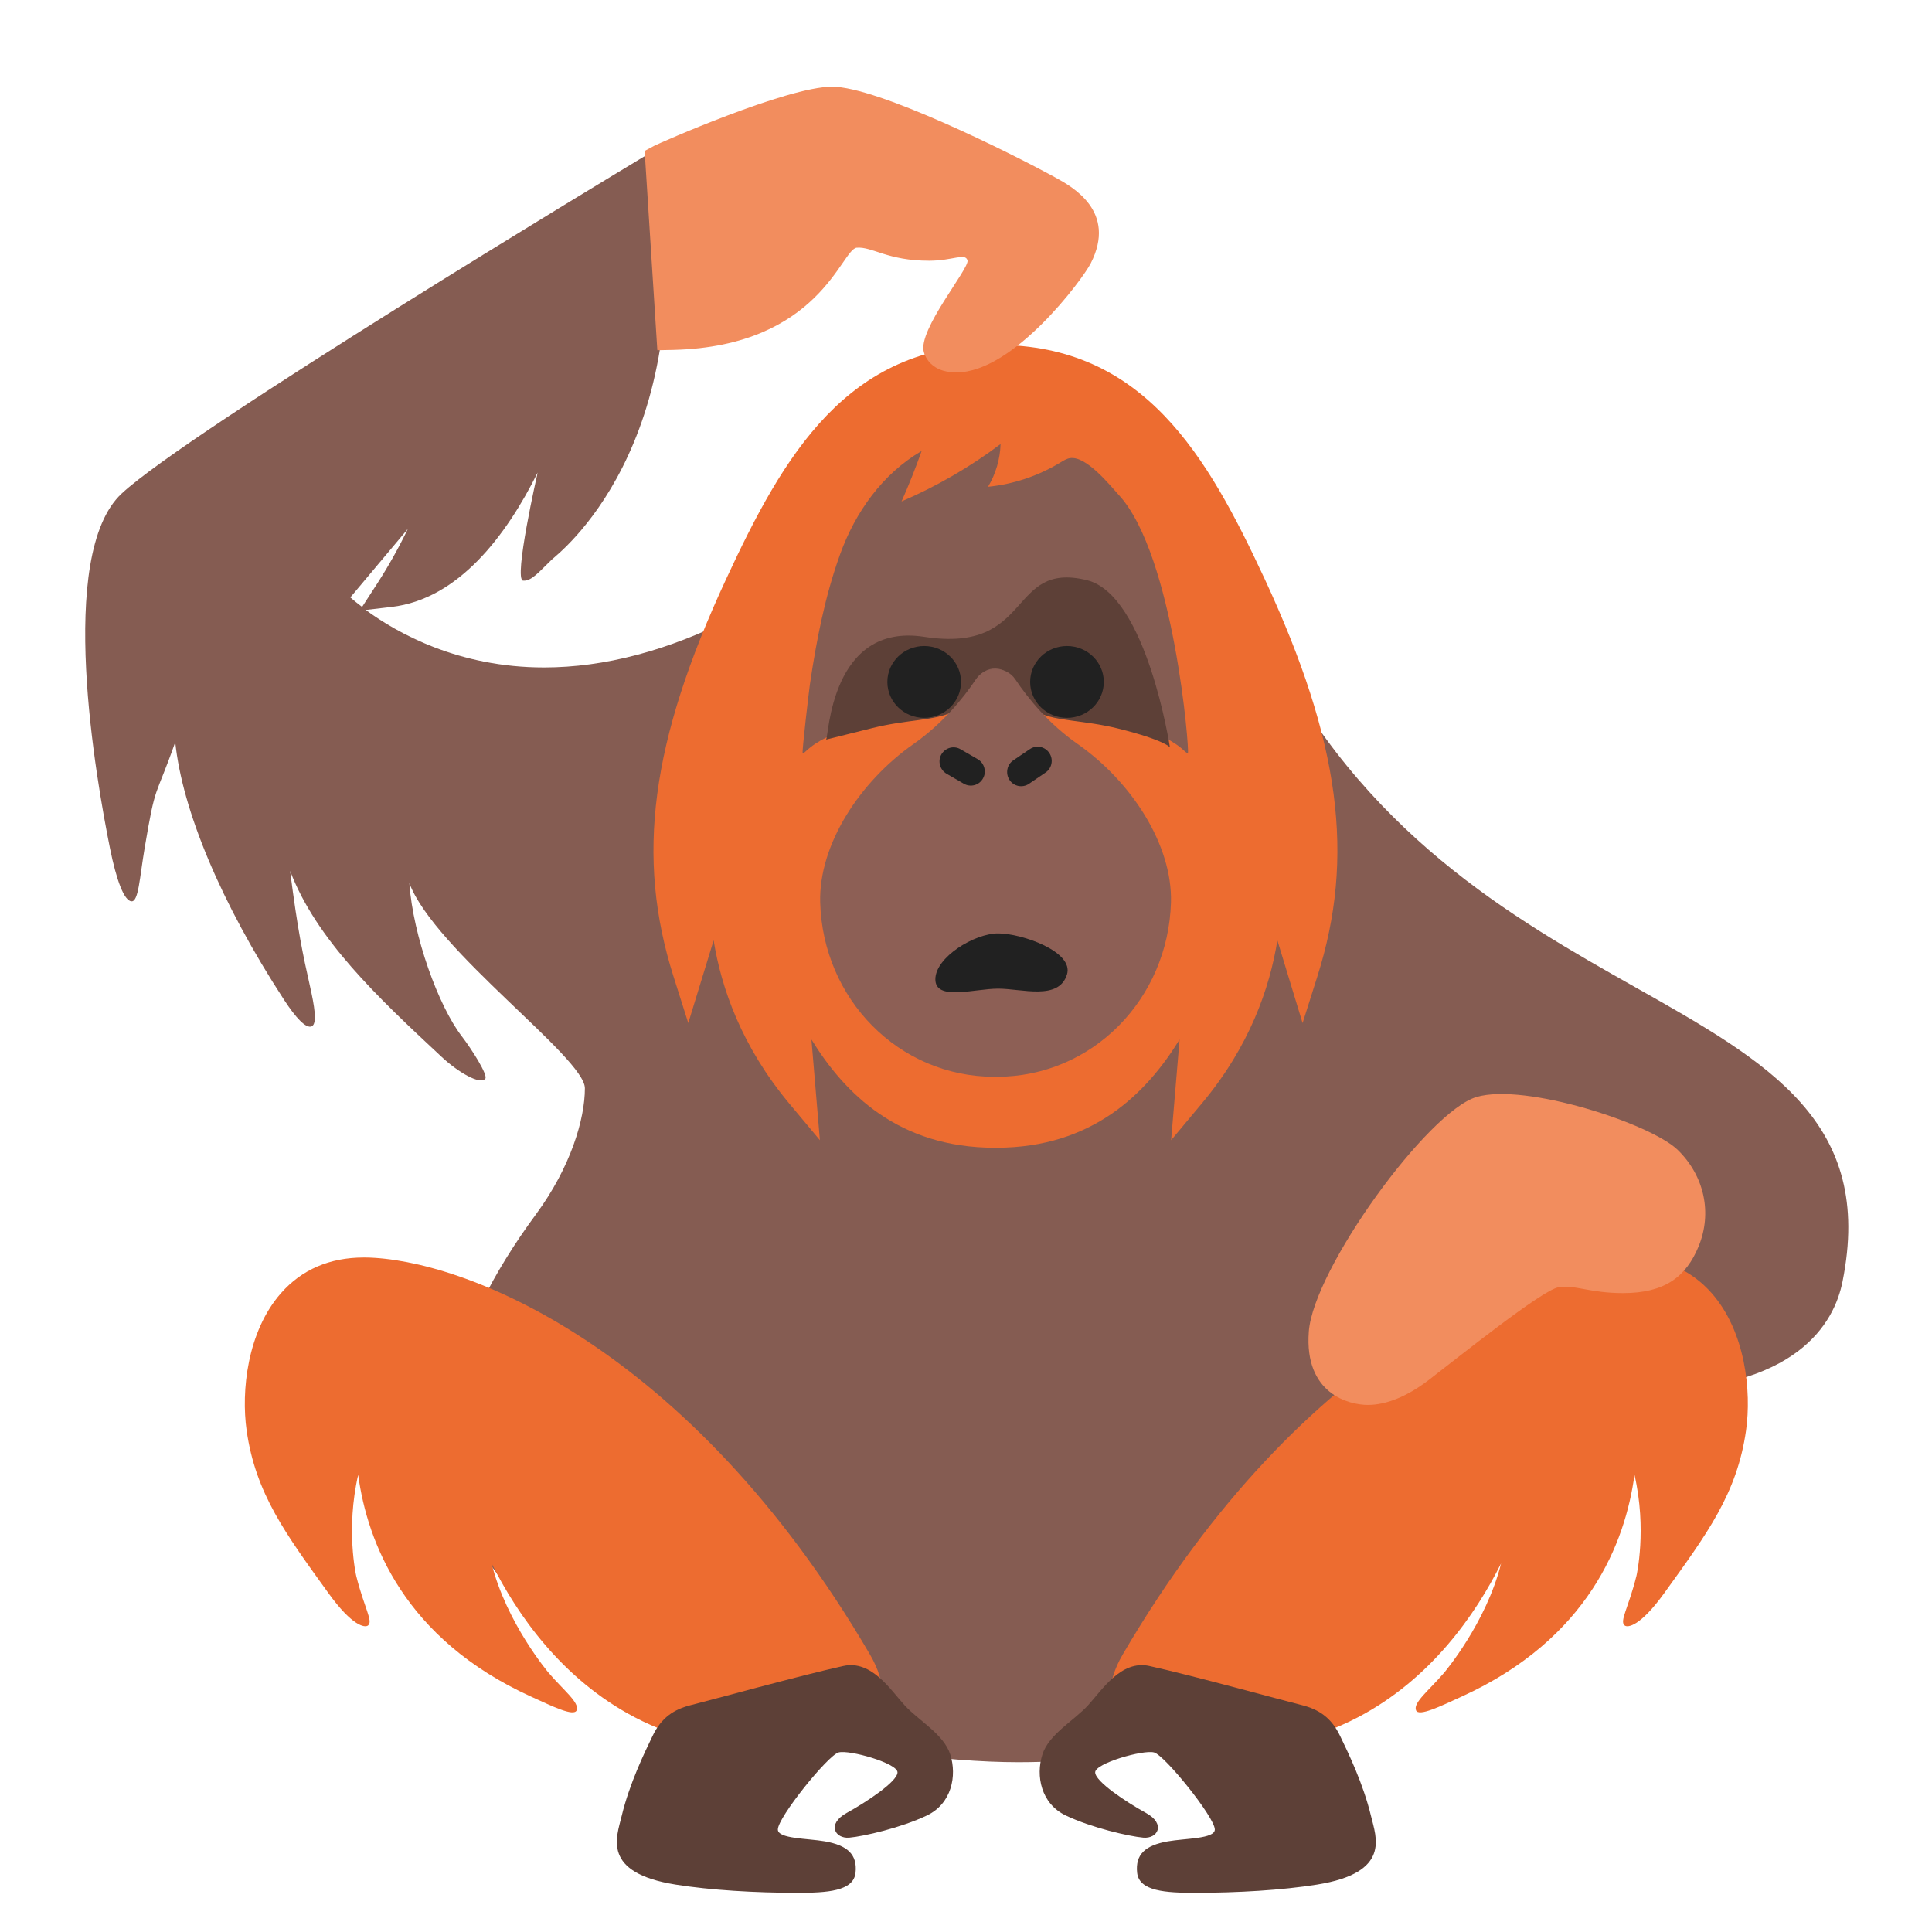
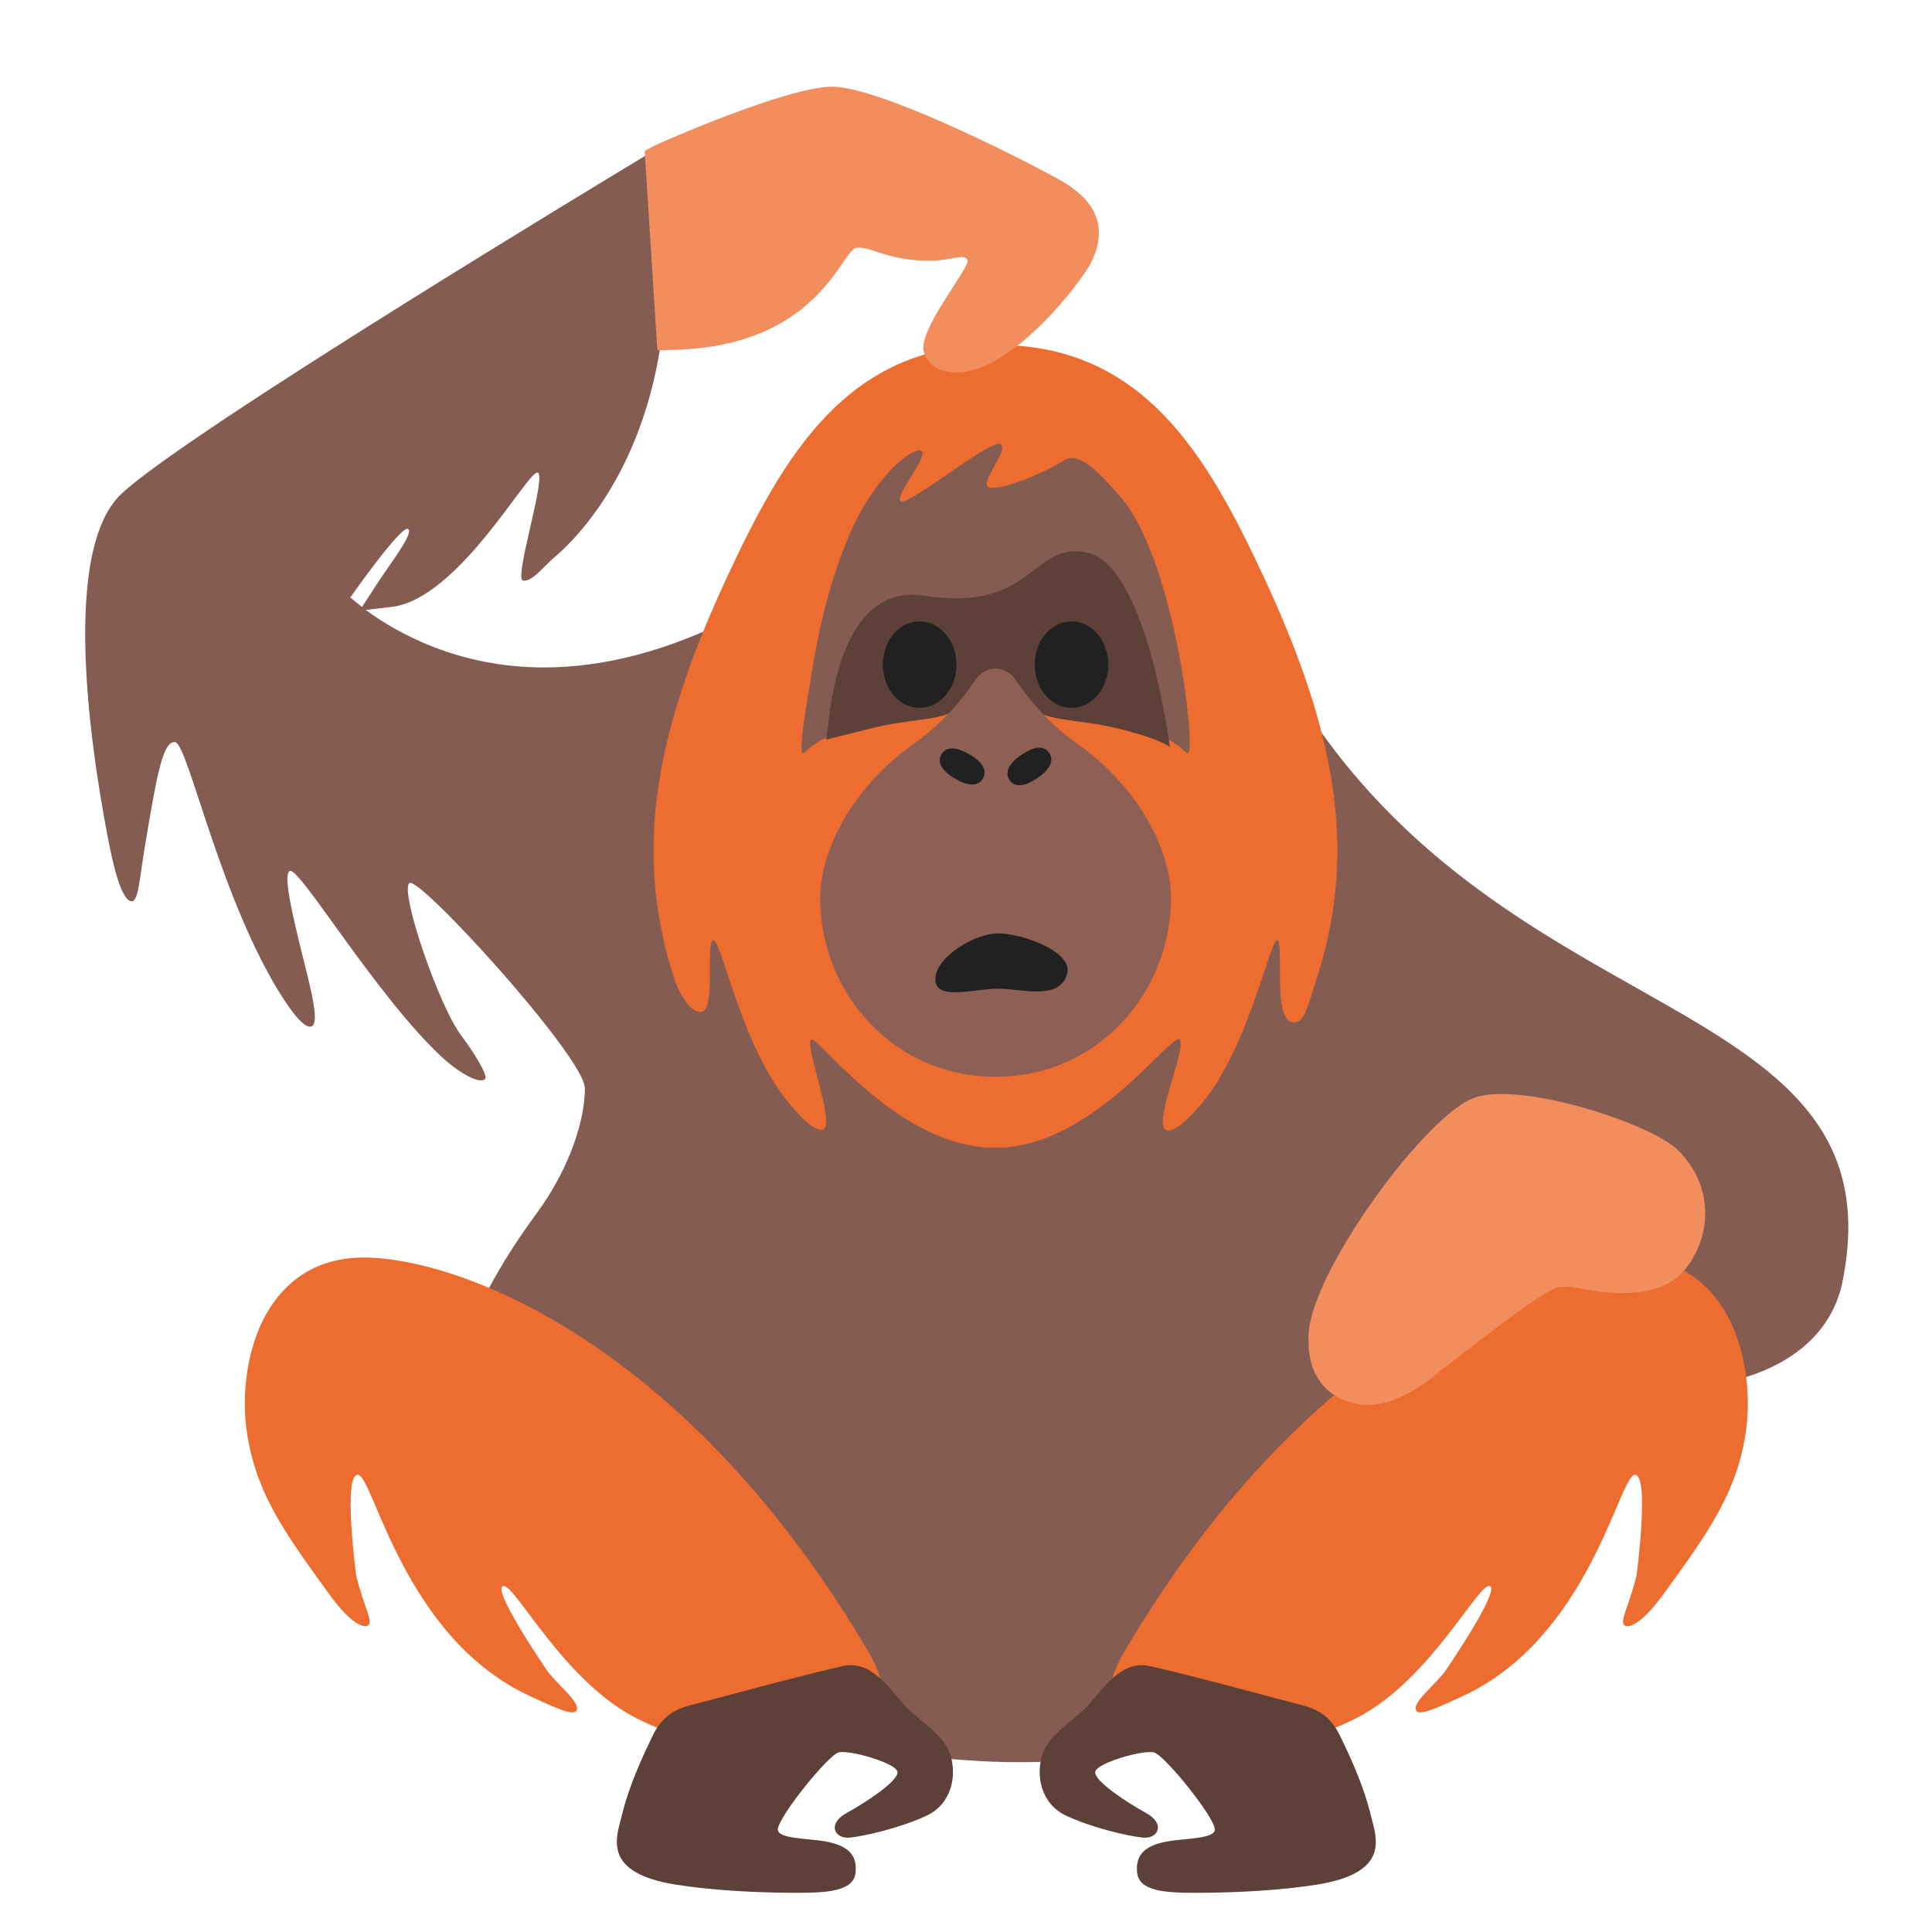
<svg xmlns="http://www.w3.org/2000/svg" enable-background="new 0 0 128 128" viewBox="0 0 128 128" version="1.1" id="svg15600" xml:space="preserve">
  <defs id="defs15604" />
  <linearGradient id="b" x1="63.696" x2="63.885" y1="115.66" y2="11.887" gradientUnits="userSpaceOnUse">
    <stop stop-color="#BF360C" offset="0" id="stop15530" />
    <stop stop-color="#E64A19" offset=".505" id="stop15532" />
    <stop stop-color="#FF7043" offset="1" id="stop15534" />
  </linearGradient>
  <linearGradient id="a" x1="65.962" x2="65.962" y1="23.278" y2="63.348" gradientUnits="userSpaceOnUse">
    <stop stop-color="#E64A19" offset="0" id="stop15559" />
    <stop stop-color="#FF7043" offset="1" id="stop15561" />
  </linearGradient>
-   <g id="g20173">
-     <path d="m 67.46,116.75 c -4.71,0 -12.35,-0.87 -19.67,-3.31 -5.81,-1.94 -13.42,-5.58 -16.61,-11.9 -3.03,-5.99 -1.57,-13.08 4.33,-21.09 2.31,-3.14 3.24,-6.322 3.24,-8.35 0,-2.028 -9.97,-9.16 -11.63,-13.59 0.25,3.52 1.934,8.143 3.47,10.14 0.655,0.852 1.758,2.583 1.56,2.82 -0.348,0.416 -1.806,-0.44 -2.88,-1.44 -4.314,-4.017 -8.32,-7.8 -10.05,-12.33 0.51,3.99 0.85,5.557 1.32,7.65 0.281,1.25 0.499,2.474 0.111,2.646 -0.378,0.167 -1.061,-0.573 -1.831,-1.756 -4.193,-6.439 -6.74,-12.56 -7.21,-17.07 -1.37,3.89 -1.279,2.571 -2.03,7.03 C 9.251,58.153 9.179,59.74 8.715,59.715 8.228,59.688 7.715,58.335 7.285,56.195 6.399,51.785 3.7,36.76 8.06,32.7 c 4.45,-4.15 32.94,-21.32 34.15,-22.05 l 1.29,-0.78 0.21,1.5 c 2.59,18.3 -6.788,25.356 -7.15,25.7 -0.808,0.768 -1.327,1.441 -1.9,1.4 -0.662,-0.048 0.96,-7.16 0.96,-7.16 -2.08,4.18 -5.25,8.38 -9.67,8.9 l -1.72,0.2 c 2.1,1.54 6.14,3.81 11.81,3.81 4,0 8.22,-1.11 12.55,-3.31 l 1.97,-1 -0.56,2.12 c -1.05,4.1 -0.84,9.89 -0.37,15.8 6.97,-12.28 12.55,-18.03 17.48,-18.03 7.27,0 10.46,4.61 14.17,11.88 l 0.96,-12.58 1.62,3.26 c 6.35,12.82 16.39,18.48 24.47,23.04 8.87,5 15.87,8.96 13.74,19.52 -0.54,2.7 -2.99,7.23 -13.26,7.23 -1.81,0 -3.8,-0.14 -5.92,-0.43 -2.08,-0.28 -4.06,-0.72 -5.91,-1.32 0.21,1.69 0.31,3.34 0.3,4.92 -0.07,15.82 -16.1,21.43 -29.82,21.43 z M 23.21,39.58 c 0.21,0.18 0.47,0.4 0.78,0.63 l 1.01,-1.56 c 0.78,-1.21 1.48,-2.48 2.02,-3.61 z" fill="url(#b)" id="path15537" style="fill:#855c52;fill-opacity:1" />
+   <g id="g21694">
+     <path d="m 67.46,116.75 c -4.71,0 -12.35,-0.87 -19.67,-3.31 -5.81,-1.94 -13.42,-5.58 -16.61,-11.9 -3.03,-5.99 -1.57,-13.08 4.33,-21.09 2.31,-3.14 3.24,-6.322 3.24,-8.35 0,-2.028 -10.989,-14.12 -11.63,-13.59 -0.641,0.53 1.934,8.143 3.47,10.14 0.655,0.852 1.758,2.583 1.56,2.82 -0.348,0.416 -1.806,-0.44 -2.88,-1.44 -4.314,-4.017 -9.353,-12.479 -10.05,-12.33 -0.697,0.149 0.85,5.557 1.32,7.65 0.281,1.25 0.499,2.474 0.111,2.646 -0.378,0.167 -1.061,-0.573 -1.831,-1.756 -4.193,-6.439 -6.349,-16.925 -7.21,-17.07 -0.861,-0.145 -1.279,2.571 -2.03,7.03 C 9.251,58.153 9.179,59.74 8.715,59.715 8.228,59.688 7.715,58.335 7.285,56.195 6.399,51.785 3.7,36.76 8.06,32.7 c 4.45,-4.15 32.94,-21.32 34.15,-22.05 l 1.29,-0.78 0.21,1.5 c 2.59,18.3 -6.788,25.356 -7.15,25.7 -0.808,0.768 -1.327,1.441 -1.9,1.4 -0.662,-0.048 1.59,-6.972 0.96,-7.16 -0.63,-0.188 -5.25,8.38 -9.67,8.9 l -1.72,0.2 c 2.1,1.54 6.14,3.81 11.81,3.81 4,0 8.22,-1.11 12.55,-3.31 l 1.97,-1 -0.56,2.12 c -1.05,4.1 -0.84,9.89 -0.37,15.8 6.97,-12.28 12.55,-18.03 17.48,-18.03 7.27,0 10.46,4.61 14.17,11.88 l 0.96,-12.58 1.62,3.26 c 6.35,12.82 16.39,18.48 24.47,23.04 8.87,5 15.87,8.96 13.74,19.52 -0.54,2.7 -2.99,7.23 -13.26,7.23 -1.81,0 -3.8,-0.14 -5.92,-0.43 -2.08,-0.28 -4.06,-0.72 -5.91,-1.32 0.21,1.69 0.31,3.34 0.3,4.92 -0.07,15.82 -16.1,21.43 -29.82,21.43 z M 23.21,39.58 c 0.21,0.18 0.47,0.4 0.78,0.63 l 1.01,-1.56 c 0.78,-1.21 2.498,-3.403 2.02,-3.61 -0.478,-0.207 -3.81,4.54 -3.81,4.54 z" fill="url(#b)" id="path15537" style="fill:#855c52;fill-opacity:1" />
    <path d="M 46.21,18.5" fill="#b39ddb" id="path15541" />
-     <path d="m 51.94,116.183 c -3.27,0 -7.06,-0.92 -9.89,-2.41 -4.83,-2.53 -7.79,-6.81 -9.48,-10.19 0.98,3.94 3.748,7.211 3.79,7.26 0.983,1.147 2.046,1.962 1.845,2.468 -0.178,0.446 -1.648,-0.281 -3.025,-0.908 -8.402,-3.825 -10.84,-10.21 -11.45,-14.69 -0.83,3.62 -0.14,6.65 -0.13,6.69 0.541,2.164 1.139,3.007 0.78,3.29 -0.195,0.154 -1.018,0.079 -2.627,-2.153 -2.815,-3.906 -4.82,-6.582 -5.413,-10.767 -0.37,-2.607 0.04,-6.55 2.27,-9.09 1.38,-1.57 3.23,-2.37 5.49,-2.37 h 0.12 c 6.28,0.08 21.35,5.67 33.41,26.29 1.19,2.03 0.88,3.42 0.41,4.23 -0.84,1.52 -3.02,2.35 -6.1,2.35 z" fill="#FF7043" id="path15543" style="fill:#ed6c30" />
+     <path d="m 51.94,116.183 c -3.27,0 -7.06,-0.92 -9.89,-2.41 -4.83,-2.53 -7.986,-8.95 -8.73,-8.69 -0.744,0.26 2.998,5.711 3.04,5.76 0.983,1.147 2.046,1.962 1.845,2.468 -0.178,0.446 -1.648,-0.281 -3.025,-0.908 -8.402,-3.825 -10.415,-14.537 -11.45,-14.69 -1.035,-0.153 -0.14,6.65 -0.13,6.69 0.541,2.164 1.139,3.007 0.78,3.29 -0.195,0.154 -1.018,0.079 -2.627,-2.153 -2.815,-3.906 -4.82,-6.582 -5.413,-10.767 -0.37,-2.607 0.04,-6.55 2.27,-9.09 1.38,-1.57 3.23,-2.37 5.49,-2.37 h 0.12 c 6.28,0.08 21.35,5.67 33.41,26.29 1.19,2.03 0.88,3.42 0.41,4.23 -0.84,1.52 -3.02,2.35 -6.1,2.35 z" fill="#FF7043" id="path15543" style="fill:#ed6c30" />
    <path id="path15547" d="m 45.794,112.962 c -1.144,0.285 -1.971,0.826 -2.558,2.045 -0.542,1.124 -1.532,3.16 -2.05,5.312 -0.336,1.394 -1.347,3.752 3.573,4.54 2.32,0.372 5.281,0.545 8.071,0.545 1.95,0 3.72,-0.098 3.852,-1.331 0.13,-1.217 -0.546,-1.817 -2.031,-2.079 -1.152,-0.203 -3.108,-0.161 -3.116,-0.781 -0.011,-0.791 3.313,-4.919 4.027,-5.11 0.713,-0.191 3.9,0.716 3.9,1.32 0,0.604 -2.037,1.957 -3.37,2.692 -1.333,0.734 -0.771,1.718 0.18,1.634 0.95,-0.085 3.43,-0.655 5.13,-1.464 1.66,-0.79 2,-2.641 1.561,-4.031 -0.43,-1.36 -2.083,-2.241 -3.025,-3.269 -0.928,-1.012 -2.183,-3.02 -4.06,-2.61 -2.699,0.589 -8.89,2.291 -10.082,2.587 z" style="fill:#5d4037;fill-opacity:1" />
-     <path d="m 65.9,76.04 c -6.35,0 -9.93,-3.58 -12.14,-7.17 l 0.56,6.67 -2.03,-2.43 c -3.15,-3.78 -4.5,-7.63 -5.01,-10.81 l -1.68,5.48 -0.97,-3.06 c -2.53,-7.95 -1.52,-15.59 3.48,-26.36 3.79,-8.17 8.01,-15.51 17.78,-15.51 h 0.12 c 9.77,0 13.98,7.34 17.78,15.51 5,10.77 6.01,18.41 3.48,26.36 l -0.97,3.06 -1.67,-5.48 c -0.51,3.18 -1.85,7.04 -5.01,10.81 l -2.03,2.43 0.56,-6.67 c -2.21,3.59 -5.79,7.17 -12.14,7.17 z" fill="url(#a)" id="path15564" style="fill:#ed6c30;fill-opacity:1" />
-     <path d="m 74.13,32.8 c -0.62,-0.68 -2.15,-2.59 -3.22,-2.45 -0.24,0.03 -0.46,0.17 -0.67,0.3 -1.45,0.88 -3.09,1.43 -4.78,1.6 0.51,-0.85 0.8,-1.83 0.83,-2.83 -2.02,1.52 -4.23,2.8 -6.56,3.8 0.49,-1.1 0.93,-2.21 1.33,-3.34 -2.59,1.51 -4.4,4.06 -5.4,6.84 -1,2.77 -1.57,5.7 -2,8.61 -0.04,0.25 -0.55,4.56 -0.48,4.56 0.09,0 0.16,-0.07 0.22,-0.13 0.77,-0.72 1.82,-1.16 2.87,-1.5 2.67,-0.87 5.51,-1.28 8.34,-1.57 0.04,0 0.09,-0.01 0.13,-0.01 0.4,-0.04 0.8,-0.08 1.2,-0.11 0.4,0.03 0.8,0.07 1.2,0.11 0.04,0 0.09,0.01 0.13,0.01 2.83,0.29 5.67,0.7 8.34,1.57 1.05,0.34 2.1,0.77 2.87,1.5 0.06,0.06 0.13,0.12 0.22,0.13 0.13,0 -0.91,-13.11 -4.57,-17.09 z" fill="#BDAAD1" id="path15568" style="fill:#855c52;fill-opacity:1" />
+     <path d="m 65.9,76.04 c -6.35,0 -11.595,-7.29 -12.14,-7.17 -0.545,0.12 1.587,5.576 0.799,5.941 -0.551,0.255 -1.592,-0.891 -2.269,-1.701 -3.155,-3.776 -4.46,-10.693 -5.01,-10.81 -0.55,-0.117 0.137,4.457 -0.737,4.714 -0.772,0.227 -1.59,-1.274 -1.913,-2.294 -2.521,-7.953 -1.52,-15.59 3.48,-26.36 3.79,-8.17 8.01,-15.51 17.78,-15.51 h 0.12 c 9.77,0 13.98,7.34 17.78,15.51 5,10.77 6.01,18.41 3.48,26.36 -0.72,2.264 -0.9,3.124 -1.648,3.001 -1.337,-0.22 -0.529,-5.219 -0.992,-5.421 -0.463,-0.202 -1.856,7.035 -5.01,10.81 -0.677,0.81 -1.777,1.962 -2.343,1.763 -0.971,-0.341 1.394,-5.506 0.873,-6.003 -0.522,-0.497 -5.79,7.17 -12.14,7.17 z" fill="url(#a)" id="path15564" style="fill:#ed6c30;fill-opacity:1" />
+     <path d="m 74.13,32.8 c -0.62,-0.68 -2.15,-2.59 -3.22,-2.45 -0.24,0.03 -0.46,0.17 -0.67,0.3 -1.45,0.88 -4.24,1.938 -4.78,1.6 -0.54,-0.338 1.433,-2.463 0.83,-2.83 -0.603,-0.367 -5.922,3.964 -6.56,3.8 -0.638,-0.164 1.814,-2.99 1.33,-3.34 -0.484,-0.35 -3.112,1.565 -4.858,5.715 -1.384,3.288 -2.112,6.825 -2.542,9.735 -0.04,0.25 -0.812,4.486 -0.48,4.56 0.088,0.02 0.16,-0.07 0.22,-0.13 0.77,-0.72 1.82,-1.16 2.87,-1.5 2.67,-0.87 5.51,-1.28 8.34,-1.57 0.04,0 0.09,-0.01 0.13,-0.01 0.4,-0.04 0.8,-0.08 1.2,-0.11 0.4,0.03 0.8,0.07 1.2,0.11 0.04,0 0.09,0.01 0.13,0.01 2.83,0.29 5.67,0.7 8.34,1.57 1.05,0.34 2.101,0.768 2.87,1.5 0.061,0.059 0.13,0.14 0.22,0.13 0.591,-0.063 -0.91,-13.11 -4.57,-17.09 z" fill="#BDAAD1" id="path15568" style="fill:#855c52;fill-opacity:1" />
    <path d="M 76.99,49.28" fill="none" opacity="0.2" stroke="#212121" stroke-miterlimit="10" id="path15572" />
-     <path d="m 72.02,38.44 c -5.3,-1.31 -3.5,4.88 -10.79,3.75 -6.21,-0.96 -6.32,6.67 -6.5,6.81 l 3.09,-0.77 c 2.25,-0.56 4.09,-0.48 5.25,-1.05 0.85,-0.42 1.09,-1.25 1.52,-2.02 0.68,-1.21 2.06,-1.13 2.73,0.04 0.44,0.77 0.67,1.6 1.52,2.02 1.15,0.57 3,0.49 5.25,1.05 3.09,0.77 3.42,1.24 3.42,1.24 0,0 -1.54,-10.09 -5.49,-11.07 z" fill="#927DB2" id="path15574" style="fill:#5d4037" />
+     <path d="m 72.02,36.614 c -3.675,-0.781 -3.5,3.981 -10.79,2.853 -6.21,-0.961 -6.32,9.393 -6.5,9.533 l 3.09,-0.77 c 2.25,-0.56 4.09,-0.48 5.25,-1.05 0.85,-0.42 1.09,-1.25 1.52,-2.02 0.68,-1.21 2.06,-1.13 2.73,0.04 0.44,0.77 0.67,1.6 1.52,2.02 1.15,0.57 3,0.49 5.25,1.05 3.09,0.77 3.42,1.24 3.42,1.24 0,0 -1.509,-12.05 -5.49,-12.896 z" fill="#927DB2" id="path15574" style="fill:#5d4037" />
    <path d="m 71.38,49.28 c -1.9,-1.33 -3.25,-2.98 -4.12,-4.28 -0.31,-0.46 -0.81,-0.67 -1.3,-0.65 -0.49,-0.03 -0.99,0.19 -1.3,0.65 -0.87,1.3 -2.23,2.95 -4.12,4.28 -3.59,2.51 -6.3,6.69 -6.2,10.5 0.17,6.38 5.17,11.56 11.56,11.56 h 0.06 0.06 c 6.38,0 11.38,-5.18 11.56,-11.56 0.1,-3.81 -2.61,-7.99 -6.2,-10.5 z" fill="#7E6E9E" id="path15576" style="fill:#8d5f55;fill-opacity:1" />
-     <path d="m 67.14,50.37 1.09,-0.74 c 0.43,-0.29 1.01,-0.17 1.29,0.26 0.29,0.43 0.17,1.02 -0.26,1.3 l -1.09,0.74 c -0.43,0.29 -1.01,0.17 -1.29,-0.26 -0.28,-0.43 -0.17,-1.02 0.26,-1.3 z" id="path15580" style="fill:#212121" />
-     <path d="m 63.85,51.92 -1.14,-0.66 c -0.44,-0.26 -0.6,-0.84 -0.34,-1.28 0.26,-0.45 0.83,-0.6 1.27,-0.34 l 1.14,0.66 c 0.44,0.26 0.6,0.84 0.34,1.28 -0.25,0.45 -0.83,0.6 -1.27,0.34 z" id="path15582" style="fill:#212121" />
-     <ellipse cx="61.23" cy="45.18" rx="2.44" ry="2.38" id="ellipse15584" style="fill:#212121" />
-     <ellipse cx="70.69" cy="45.18" rx="2.44" ry="2.38" id="ellipse15586" style="fill:#212121" />
+     <path d="m 67.687,49.998 c 0.972,-0.66 1.549,-0.536 1.833,-0.108 0.287,0.432 0.165,1.012 -0.807,1.672 C 67.741,52.221 67.16,52.1 66.88,51.67 c -0.28,-0.43 -0.165,-1.012 0.807,-1.672 z" id="path15580" style="fill:#212121" />
+     <path d="m 63.28,51.59 c -1.012,-0.586 -1.168,-1.169 -0.91,-1.61 0.262,-0.449 0.828,-0.596 1.84,-0.01 1.012,0.586 1.164,1.167 0.91,1.61 -0.256,0.447 -0.828,0.596 -1.84,0.01 z" id="path15582" style="fill:#212121" />
+     <ellipse cx="60.93" cy="44.033" rx="2.44" ry="2.864" id="ellipse15584" style="fill:#212121;stroke-width:1" />
+     <ellipse cx="70.99" cy="44.033" rx="2.44" ry="2.864" id="ellipse15586" style="fill:#212121;stroke-width:1" />
    <path d="m 70.69,64.56 c -0.54,1.75 -2.99,0.94 -4.56,0.94 -1.57,0 -4.16,0.84 -4.16,-0.62 0,-1.46 2.59,-3.04 4.16,-3.04 1.57,0 5.03,1.21 4.56,2.72 z" id="path15588" style="fill:#212121" />
    <path d="m 63.37,24.673 c -0.303,0 -0.594,-0.034 -0.874,-0.112 -0.639,-0.179 -1.11,-0.628 -1.289,-1.233 -0.426,-1.457 3.04,-5.555 2.892,-6.076 -0.148,-0.521 -0.969,0.022 -2.543,0.022 -2.758,0 -3.758,-0.941 -4.789,-0.863 -1.031,0.078 -2.439,6.525 -12.141,6.771 l -1.076,0.022 -0.841,-13.206 0.628,-0.336 c 0.269,-0.146 8.789,-3.919 11.794,-3.919 3.004,0 11.805,4.378 14.787,6.015 1.121,0.616 4.107,2.244 2.343,5.695 -0.545,1.067 -5.112,7.22 -8.89,7.22 z" fill="#bdaad1" id="path15590" style="fill:#f28d5e;stroke-width:1" />
-     <path d="m 80.08,116.183 c 3.27,0 7.06,-0.92 9.89,-2.41 4.83,-2.53 7.79,-6.81 9.48,-10.19 -0.98,3.94 -3.748,7.211 -3.79,7.26 -0.983,1.147 -2.046,1.962 -1.845,2.468 0.178,0.446 1.648,-0.281 3.025,-0.908 8.402,-3.825 10.84,-10.21 11.45,-14.69 0.83,3.62 0.14,6.65 0.13,6.69 -0.541,2.164 -1.139,3.007 -0.78,3.29 0.195,0.154 1.018,0.079 2.627,-2.153 2.815,-3.906 4.82,-6.582 5.413,-10.767 0.37,-2.607 -0.04,-6.55 -2.27,-9.09 -1.38,-1.57 -3.23,-2.37 -5.49,-2.37 h -0.12 c -6.28,0.08 -21.35,5.67 -33.41,26.29 -1.19,2.03 -0.88,3.42 -0.41,4.23 0.84,1.52 3.02,2.35 6.1,2.35 z" fill="#FF7043" id="path20151" style="fill:#ed6c30" />
+     <path d="m 80.08,116.183 c 3.27,0 7.06,-0.92 9.89,-2.41 4.83,-2.53 7.986,-8.95 8.73,-8.69 0.744,0.26 -2.998,5.711 -3.04,5.76 -0.983,1.147 -2.046,1.962 -1.845,2.468 0.178,0.446 1.648,-0.281 3.025,-0.908 8.402,-3.825 10.415,-14.537 11.45,-14.69 1.035,-0.153 0.14,6.65 0.13,6.69 -0.541,2.164 -1.139,3.007 -0.78,3.29 0.195,0.154 1.018,0.079 2.627,-2.153 2.815,-3.906 4.82,-6.582 5.413,-10.767 0.37,-2.607 -0.04,-6.55 -2.27,-9.09 -1.38,-1.57 -3.23,-2.37 -5.49,-2.37 h -0.12 c -6.28,0.08 -21.35,5.67 -33.41,26.29 -1.19,2.03 -0.88,3.42 -0.41,4.23 0.84,1.52 3.02,2.35 6.1,2.35 z" fill="#FF7043" id="path21674" style="fill:#ed6c30" />
    <path d="m 90.63,93.08 c -1.225,0 -4.236,-0.707 -3.917,-4.868 C 87.033,84.051 94.605,73.633 97.82,72.679 c 3.215,-0.954 11.555,1.766 13.34,3.511 1.755,1.715 2.289,4.16 1.38,6.38 -0.831,2.03 -2.257,3.101 -5.005,3.101 -2.232,0 -3.187,-0.569 -4.281,-0.385 -1.095,0.184 -6.623,4.627 -8.596,6.142 C 93.255,92.505 91.855,93.08 90.63,93.08 Z" fill="#BDAAD1" id="path15594" style="fill:#f28d5e" />
    <path id="path20153" d="m 86.226,112.962 c 1.144,0.285 1.971,0.826 2.558,2.045 0.542,1.124 1.532,3.16 2.05,5.312 0.336,1.394 1.347,3.752 -3.573,4.54 -2.32,0.372 -5.281,0.545 -8.071,0.545 -1.95,0 -3.72,-0.098 -3.852,-1.331 -0.13,-1.217 0.546,-1.817 2.031,-2.079 1.152,-0.203 3.108,-0.161 3.116,-0.781 0.011,-0.791 -3.313,-4.919 -4.027,-5.11 -0.713,-0.191 -3.9,0.716 -3.9,1.32 0,0.604 2.037,1.957 3.37,2.692 1.333,0.734 0.771,1.718 -0.18,1.634 -0.95,-0.085 -3.43,-0.655 -5.13,-1.464 -1.66,-0.79 -2,-2.641 -1.561,-4.031 0.43,-1.36 2.083,-2.241 3.025,-3.269 0.928,-1.012 2.183,-3.02 4.06,-2.61 2.699,0.589 8.89,2.291 10.082,2.587 z" style="fill:#5d4037;fill-opacity:1" />
  </g>
</svg>
